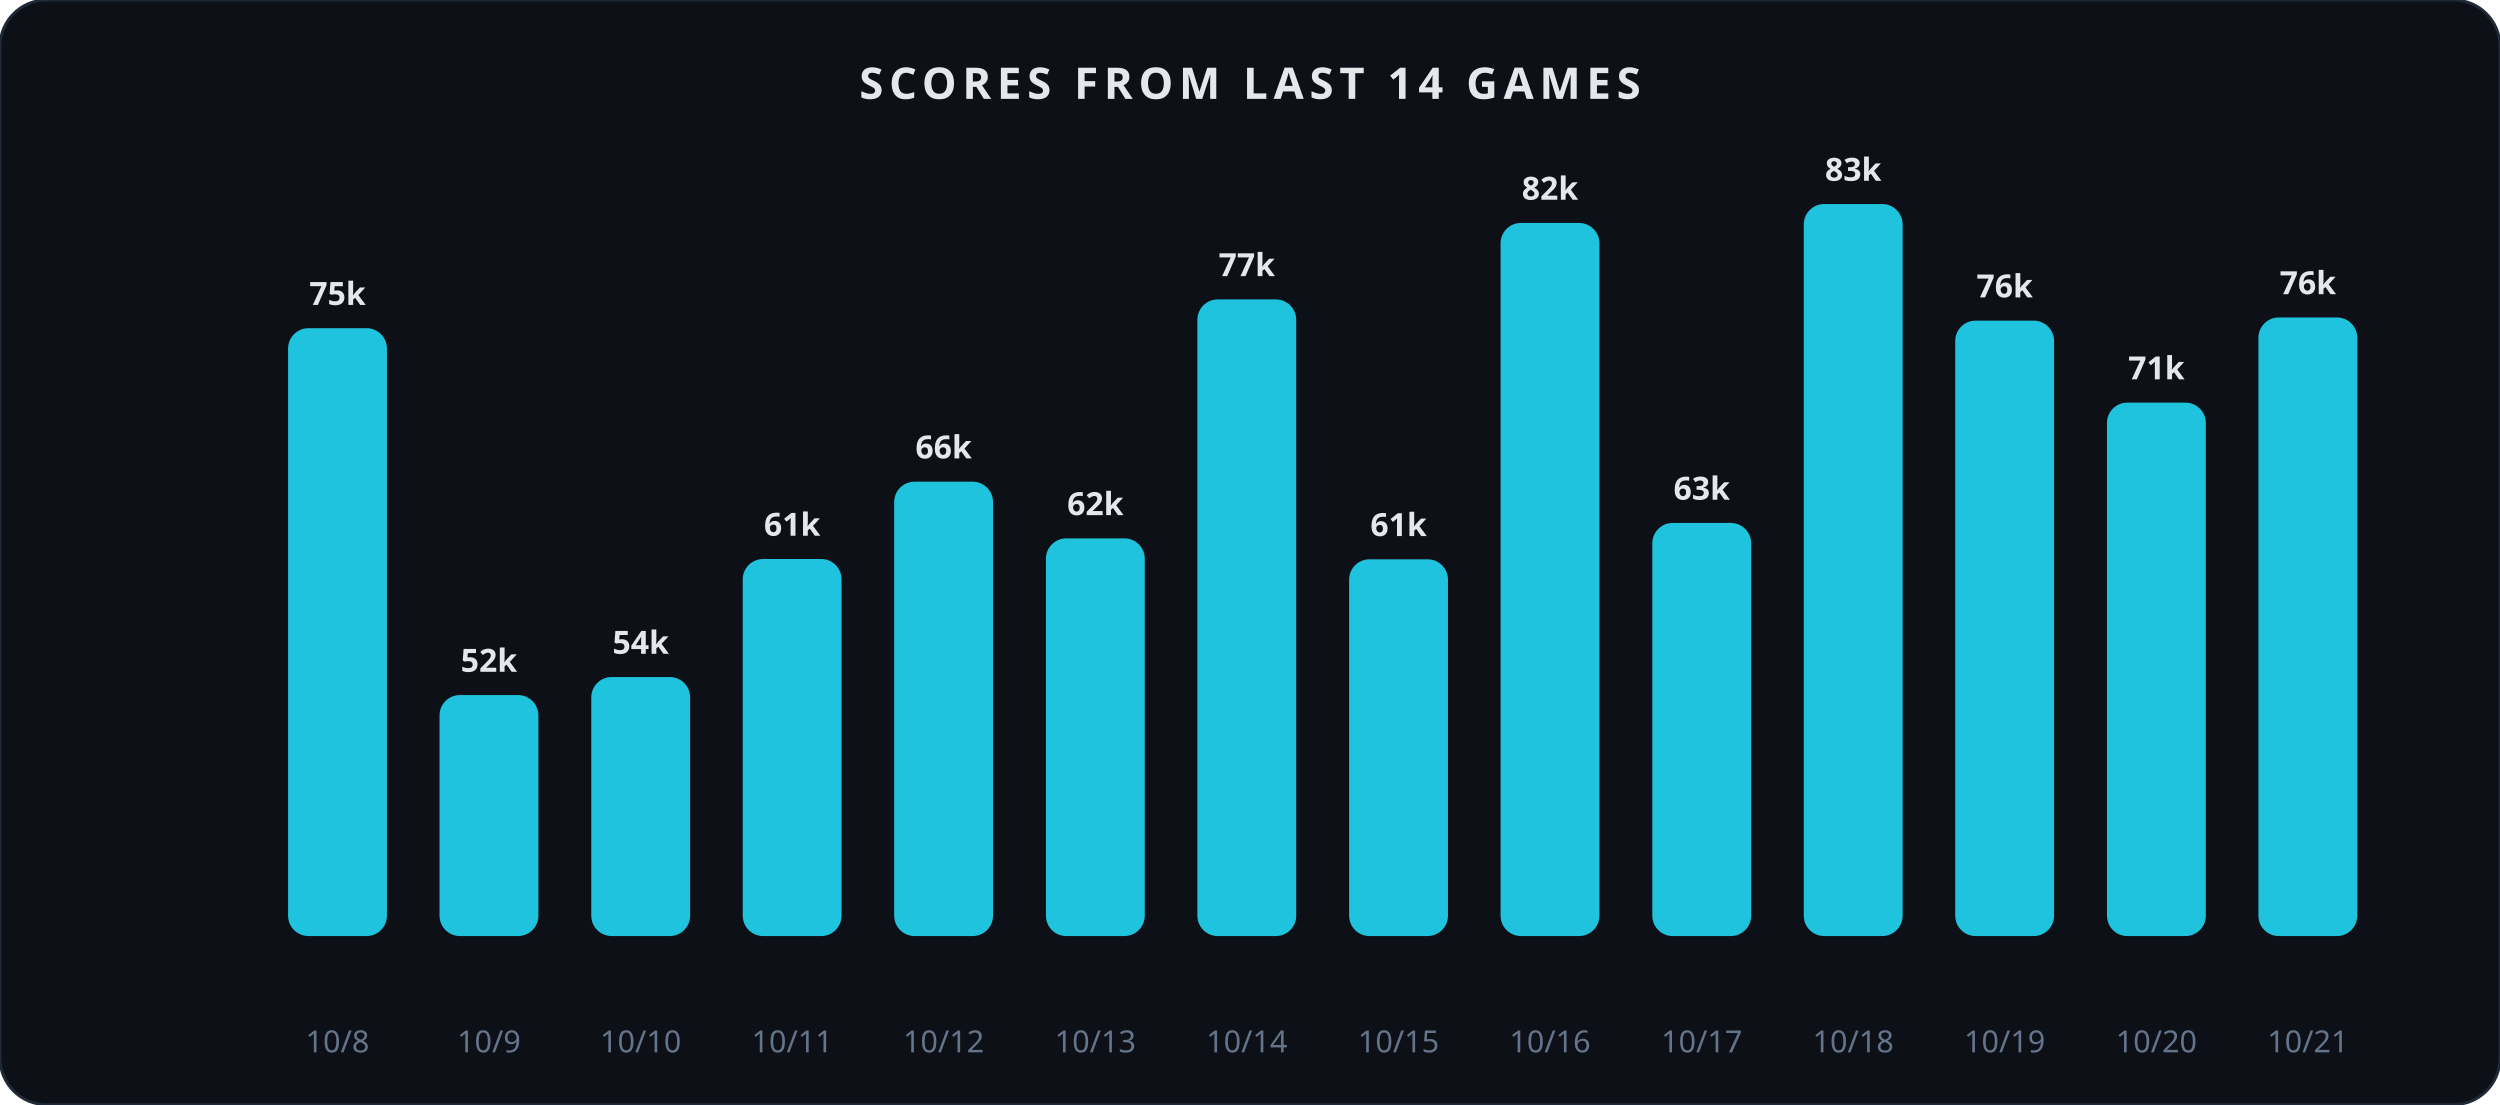
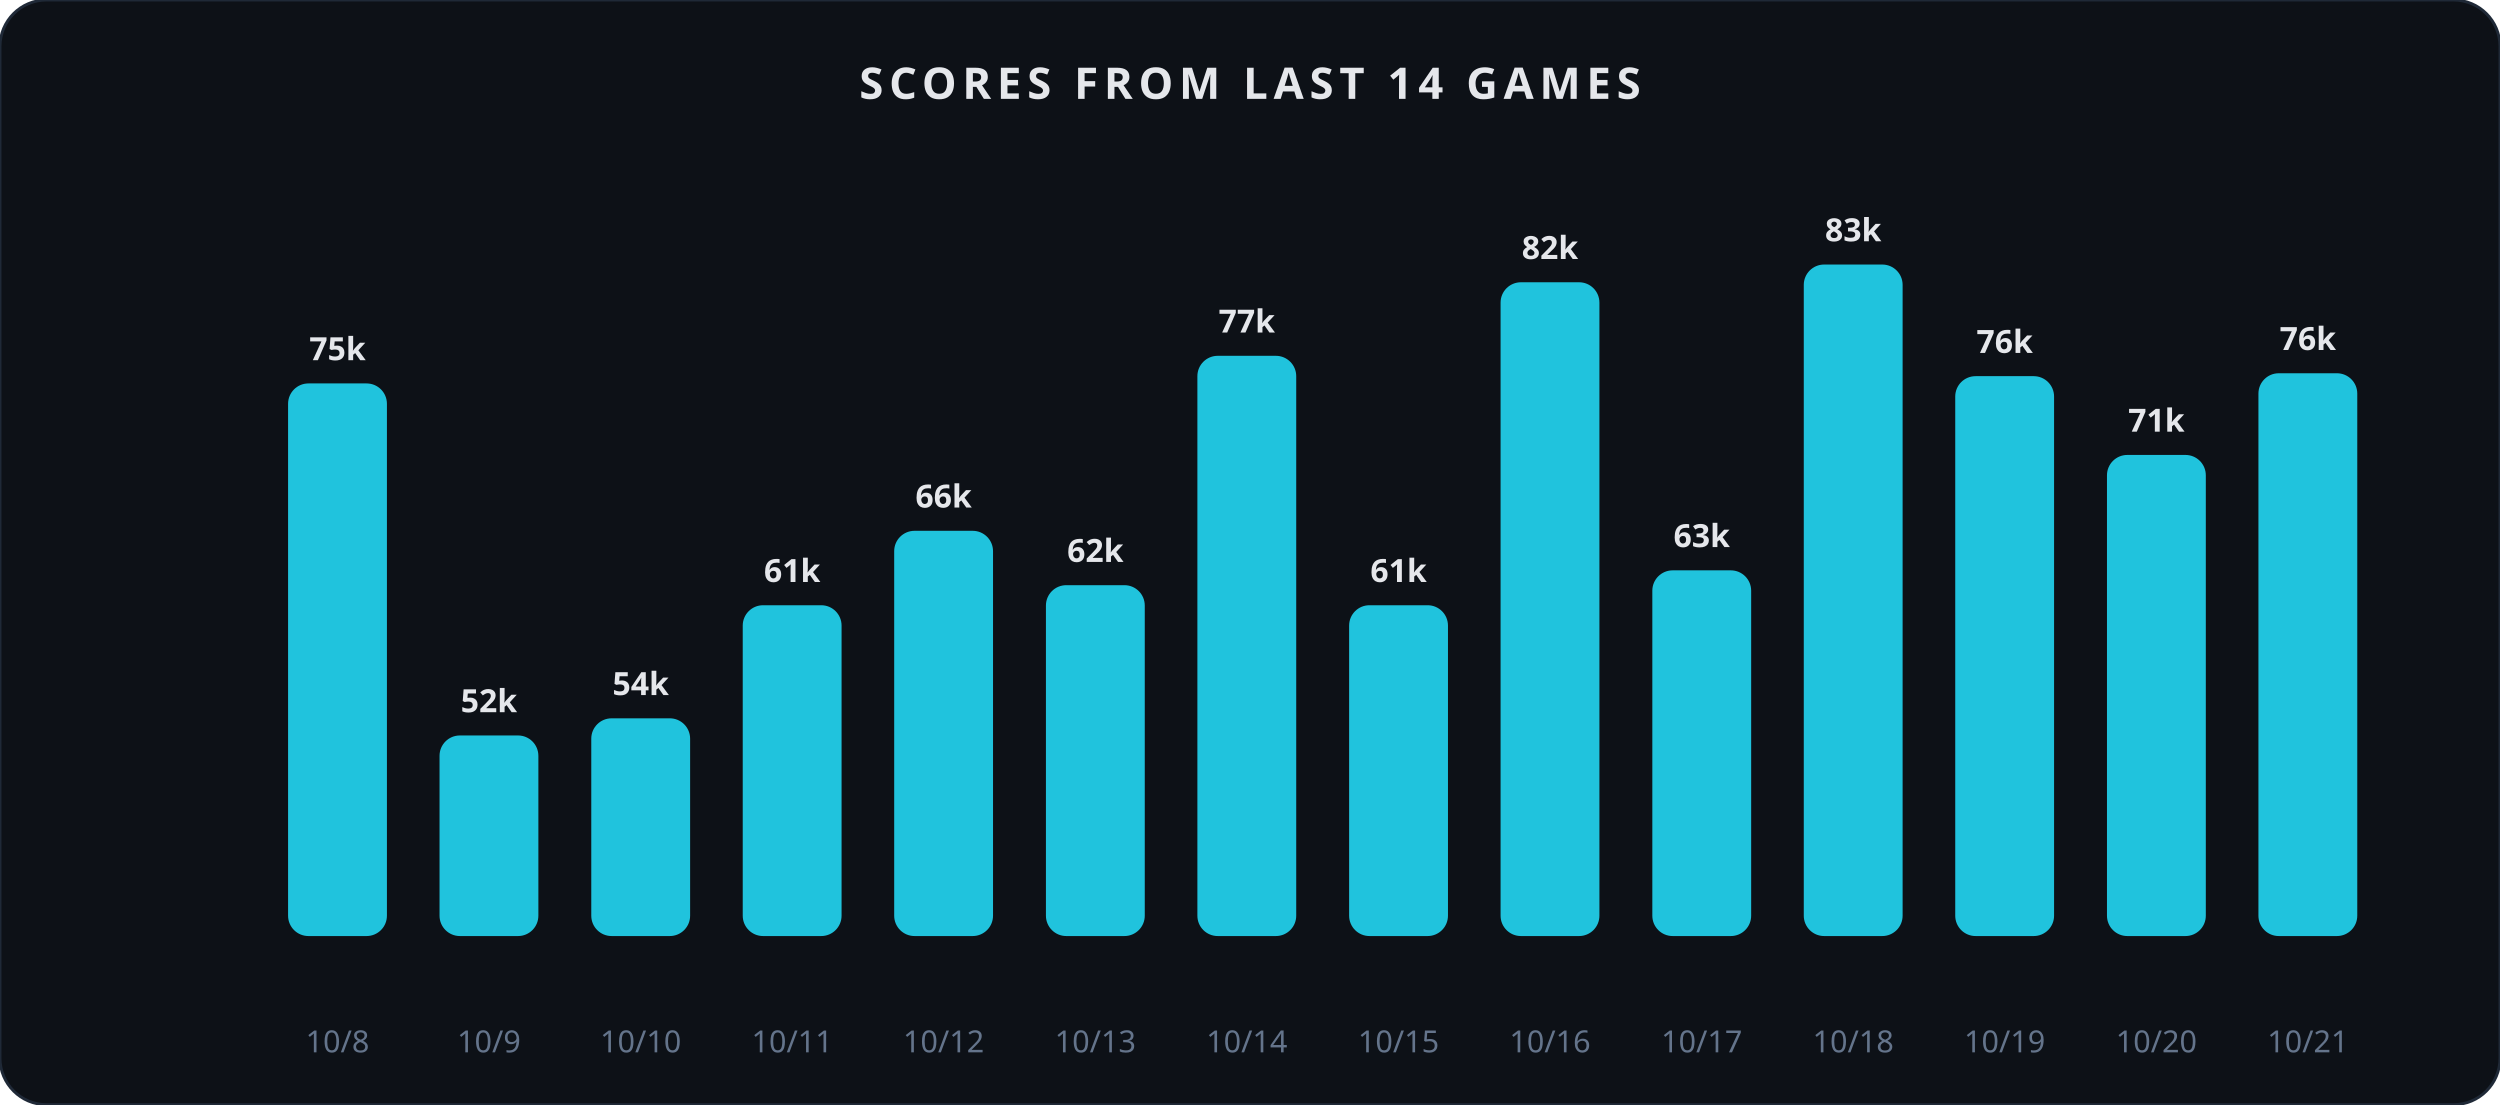
<svg xmlns="http://www.w3.org/2000/svg" width="860" height="380" viewBox="0 0 860 380" role="img" aria-label="Scores from last 14 games">
  <rect x="0" y="0" width="860" height="380" rx="16" fill="#0d1117" stroke="#1f2937" stroke-width="1" />
  <text x="430.0" y="34" text-anchor="middle" font-family="Segoe UI, sans-serif" font-size="15" font-weight="600" fill="#e5e7eb" letter-spacing="2">SCORES FROM LAST 14 GAMES</text>
-   <rect x="99.1" y="112.9" width="34" height="209.1" rx="7" fill="#22d3ee" opacity="0.92" />
-   <text x="116.1" y="104.9" text-anchor="middle" font-family="Segoe UI, sans-serif" font-size="11" font-weight="600" fill="#e5e7eb">75k</text>
+   <rect x="99.1" y="131.9" width="34" height="190.1" rx="7" fill="#22d3ee" opacity="0.92" />
+   <text x="116.1" y="123.9" text-anchor="middle" font-family="Segoe UI, sans-serif" font-size="11" font-weight="600" fill="#e5e7eb">75k</text>
  <text x="116.1" y="362" text-anchor="middle" font-family="Segoe UI, sans-serif" font-size="10.5" fill="#64748b">10/8</text>
-   <rect x="151.2" y="239.1" width="34" height="82.9" rx="7" fill="#22d3ee" opacity="0.92" />
-   <text x="168.2" y="231.1" text-anchor="middle" font-family="Segoe UI, sans-serif" font-size="11" font-weight="600" fill="#e5e7eb">52k</text>
+   <rect x="151.2" y="253.0" width="34" height="69.0" rx="7" fill="#22d3ee" opacity="0.92" />
+   <text x="168.2" y="245.0" text-anchor="middle" font-family="Segoe UI, sans-serif" font-size="11" font-weight="600" fill="#e5e7eb">52k</text>
  <text x="168.2" y="362" text-anchor="middle" font-family="Segoe UI, sans-serif" font-size="10.5" fill="#64748b">10/9</text>
-   <rect x="203.4" y="232.9" width="34" height="89.1" rx="7" fill="#22d3ee" opacity="0.92" />
-   <text x="220.4" y="224.9" text-anchor="middle" font-family="Segoe UI, sans-serif" font-size="11" font-weight="600" fill="#e5e7eb">54k</text>
+   <rect x="203.4" y="247.1" width="34" height="74.9" rx="7" fill="#22d3ee" opacity="0.92" />
+   <text x="220.4" y="239.1" text-anchor="middle" font-family="Segoe UI, sans-serif" font-size="11" font-weight="600" fill="#e5e7eb">54k</text>
  <text x="220.4" y="362" text-anchor="middle" font-family="Segoe UI, sans-serif" font-size="10.5" fill="#64748b">10/10</text>
-   <rect x="255.5" y="192.3" width="34" height="129.7" rx="7" fill="#22d3ee" opacity="0.92" />
-   <text x="272.5" y="184.3" text-anchor="middle" font-family="Segoe UI, sans-serif" font-size="11" font-weight="600" fill="#e5e7eb">61k</text>
+   <rect x="255.5" y="208.2" width="34" height="113.8" rx="7" fill="#22d3ee" opacity="0.92" />
+   <text x="272.5" y="200.2" text-anchor="middle" font-family="Segoe UI, sans-serif" font-size="11" font-weight="600" fill="#e5e7eb">61k</text>
  <text x="272.5" y="362" text-anchor="middle" font-family="Segoe UI, sans-serif" font-size="10.5" fill="#64748b">10/11</text>
-   <rect x="307.6" y="165.7" width="34" height="156.3" rx="7" fill="#22d3ee" opacity="0.92" />
-   <text x="324.6" y="157.7" text-anchor="middle" font-family="Segoe UI, sans-serif" font-size="11" font-weight="600" fill="#e5e7eb">66k</text>
+   <rect x="307.6" y="182.6" width="34" height="139.4" rx="7" fill="#22d3ee" opacity="0.92" />
+   <text x="324.6" y="174.6" text-anchor="middle" font-family="Segoe UI, sans-serif" font-size="11" font-weight="600" fill="#e5e7eb">66k</text>
  <text x="324.6" y="362" text-anchor="middle" font-family="Segoe UI, sans-serif" font-size="10.5" fill="#64748b">10/12</text>
-   <rect x="359.8" y="185.2" width="34" height="136.8" rx="7" fill="#22d3ee" opacity="0.92" />
-   <text x="376.8" y="177.2" text-anchor="middle" font-family="Segoe UI, sans-serif" font-size="11" font-weight="600" fill="#e5e7eb">62k</text>
+   <rect x="359.8" y="201.3" width="34" height="120.7" rx="7" fill="#22d3ee" opacity="0.92" />
+   <text x="376.8" y="193.3" text-anchor="middle" font-family="Segoe UI, sans-serif" font-size="11" font-weight="600" fill="#e5e7eb">62k</text>
  <text x="376.8" y="362" text-anchor="middle" font-family="Segoe UI, sans-serif" font-size="10.5" fill="#64748b">10/13</text>
-   <rect x="411.9" y="103.0" width="34" height="219.0" rx="7" fill="#22d3ee" opacity="0.92" />
-   <text x="428.9" y="95.0" text-anchor="middle" font-family="Segoe UI, sans-serif" font-size="11" font-weight="600" fill="#e5e7eb">77k</text>
+   <rect x="411.9" y="122.4" width="34" height="199.6" rx="7" fill="#22d3ee" opacity="0.92" />
+   <text x="428.9" y="114.4" text-anchor="middle" font-family="Segoe UI, sans-serif" font-size="11" font-weight="600" fill="#e5e7eb">77k</text>
  <text x="428.9" y="362" text-anchor="middle" font-family="Segoe UI, sans-serif" font-size="10.5" fill="#64748b">10/14</text>
-   <rect x="464.1" y="192.4" width="34" height="129.6" rx="7" fill="#22d3ee" opacity="0.92" />
-   <text x="481.1" y="184.4" text-anchor="middle" font-family="Segoe UI, sans-serif" font-size="11" font-weight="600" fill="#e5e7eb">61k</text>
+   <rect x="464.1" y="208.2" width="34" height="113.8" rx="7" fill="#22d3ee" opacity="0.92" />
+   <text x="481.1" y="200.2" text-anchor="middle" font-family="Segoe UI, sans-serif" font-size="11" font-weight="600" fill="#e5e7eb">61k</text>
  <text x="481.1" y="362" text-anchor="middle" font-family="Segoe UI, sans-serif" font-size="10.5" fill="#64748b">10/15</text>
-   <rect x="516.2" y="76.7" width="34" height="245.3" rx="7" fill="#22d3ee" opacity="0.92" />
-   <text x="533.2" y="68.7" text-anchor="middle" font-family="Segoe UI, sans-serif" font-size="11" font-weight="600" fill="#e5e7eb">82k</text>
+   <rect x="516.2" y="97.1" width="34" height="224.9" rx="7" fill="#22d3ee" opacity="0.92" />
+   <text x="533.2" y="89.1" text-anchor="middle" font-family="Segoe UI, sans-serif" font-size="11" font-weight="600" fill="#e5e7eb">82k</text>
  <text x="533.2" y="362" text-anchor="middle" font-family="Segoe UI, sans-serif" font-size="10.5" fill="#64748b">10/16</text>
-   <rect x="568.4" y="179.9" width="34" height="142.1" rx="7" fill="#22d3ee" opacity="0.92" />
-   <text x="585.4" y="171.9" text-anchor="middle" font-family="Segoe UI, sans-serif" font-size="11" font-weight="600" fill="#e5e7eb">63k</text>
+   <rect x="568.4" y="196.2" width="34" height="125.8" rx="7" fill="#22d3ee" opacity="0.92" />
+   <text x="585.4" y="188.2" text-anchor="middle" font-family="Segoe UI, sans-serif" font-size="11" font-weight="600" fill="#e5e7eb">63k</text>
  <text x="585.4" y="362" text-anchor="middle" font-family="Segoe UI, sans-serif" font-size="10.5" fill="#64748b">10/17</text>
-   <rect x="620.5" y="70.2" width="34" height="251.8" rx="7" fill="#22d3ee" opacity="0.92" />
-   <text x="637.5" y="62.2" text-anchor="middle" font-family="Segoe UI, sans-serif" font-size="11" font-weight="600" fill="#e5e7eb">83k</text>
+   <rect x="620.5" y="91.0" width="34" height="231.0" rx="7" fill="#22d3ee" opacity="0.92" />
+   <text x="637.5" y="83.0" text-anchor="middle" font-family="Segoe UI, sans-serif" font-size="11" font-weight="600" fill="#e5e7eb">83k</text>
  <text x="637.5" y="362" text-anchor="middle" font-family="Segoe UI, sans-serif" font-size="10.5" fill="#64748b">10/18</text>
-   <rect x="672.6" y="110.3" width="34" height="211.7" rx="7" fill="#22d3ee" opacity="0.92" />
-   <text x="689.6" y="102.3" text-anchor="middle" font-family="Segoe UI, sans-serif" font-size="11" font-weight="600" fill="#e5e7eb">76k</text>
+   <rect x="672.6" y="129.4" width="34" height="192.6" rx="7" fill="#22d3ee" opacity="0.92" />
+   <text x="689.6" y="121.4" text-anchor="middle" font-family="Segoe UI, sans-serif" font-size="11" font-weight="600" fill="#e5e7eb">76k</text>
  <text x="689.6" y="362" text-anchor="middle" font-family="Segoe UI, sans-serif" font-size="10.5" fill="#64748b">10/19</text>
-   <rect x="724.8" y="138.5" width="34" height="183.5" rx="7" fill="#22d3ee" opacity="0.92" />
-   <text x="741.8" y="130.5" text-anchor="middle" font-family="Segoe UI, sans-serif" font-size="11" font-weight="600" fill="#e5e7eb">71k</text>
+   <rect x="724.8" y="156.5" width="34" height="165.5" rx="7" fill="#22d3ee" opacity="0.92" />
+   <text x="741.8" y="148.5" text-anchor="middle" font-family="Segoe UI, sans-serif" font-size="11" font-weight="600" fill="#e5e7eb">71k</text>
  <text x="741.8" y="362" text-anchor="middle" font-family="Segoe UI, sans-serif" font-size="10.5" fill="#64748b">10/20</text>
-   <rect x="776.9" y="109.2" width="34" height="212.8" rx="7" fill="#22d3ee" opacity="0.92" />
-   <text x="793.9" y="101.2" text-anchor="middle" font-family="Segoe UI, sans-serif" font-size="11" font-weight="600" fill="#e5e7eb">76k</text>
+   <rect x="776.9" y="128.4" width="34" height="193.6" rx="7" fill="#22d3ee" opacity="0.92" />
+   <text x="793.9" y="120.4" text-anchor="middle" font-family="Segoe UI, sans-serif" font-size="11" font-weight="600" fill="#e5e7eb">76k</text>
  <text x="793.9" y="362" text-anchor="middle" font-family="Segoe UI, sans-serif" font-size="10.5" fill="#64748b">10/21</text>
</svg>
